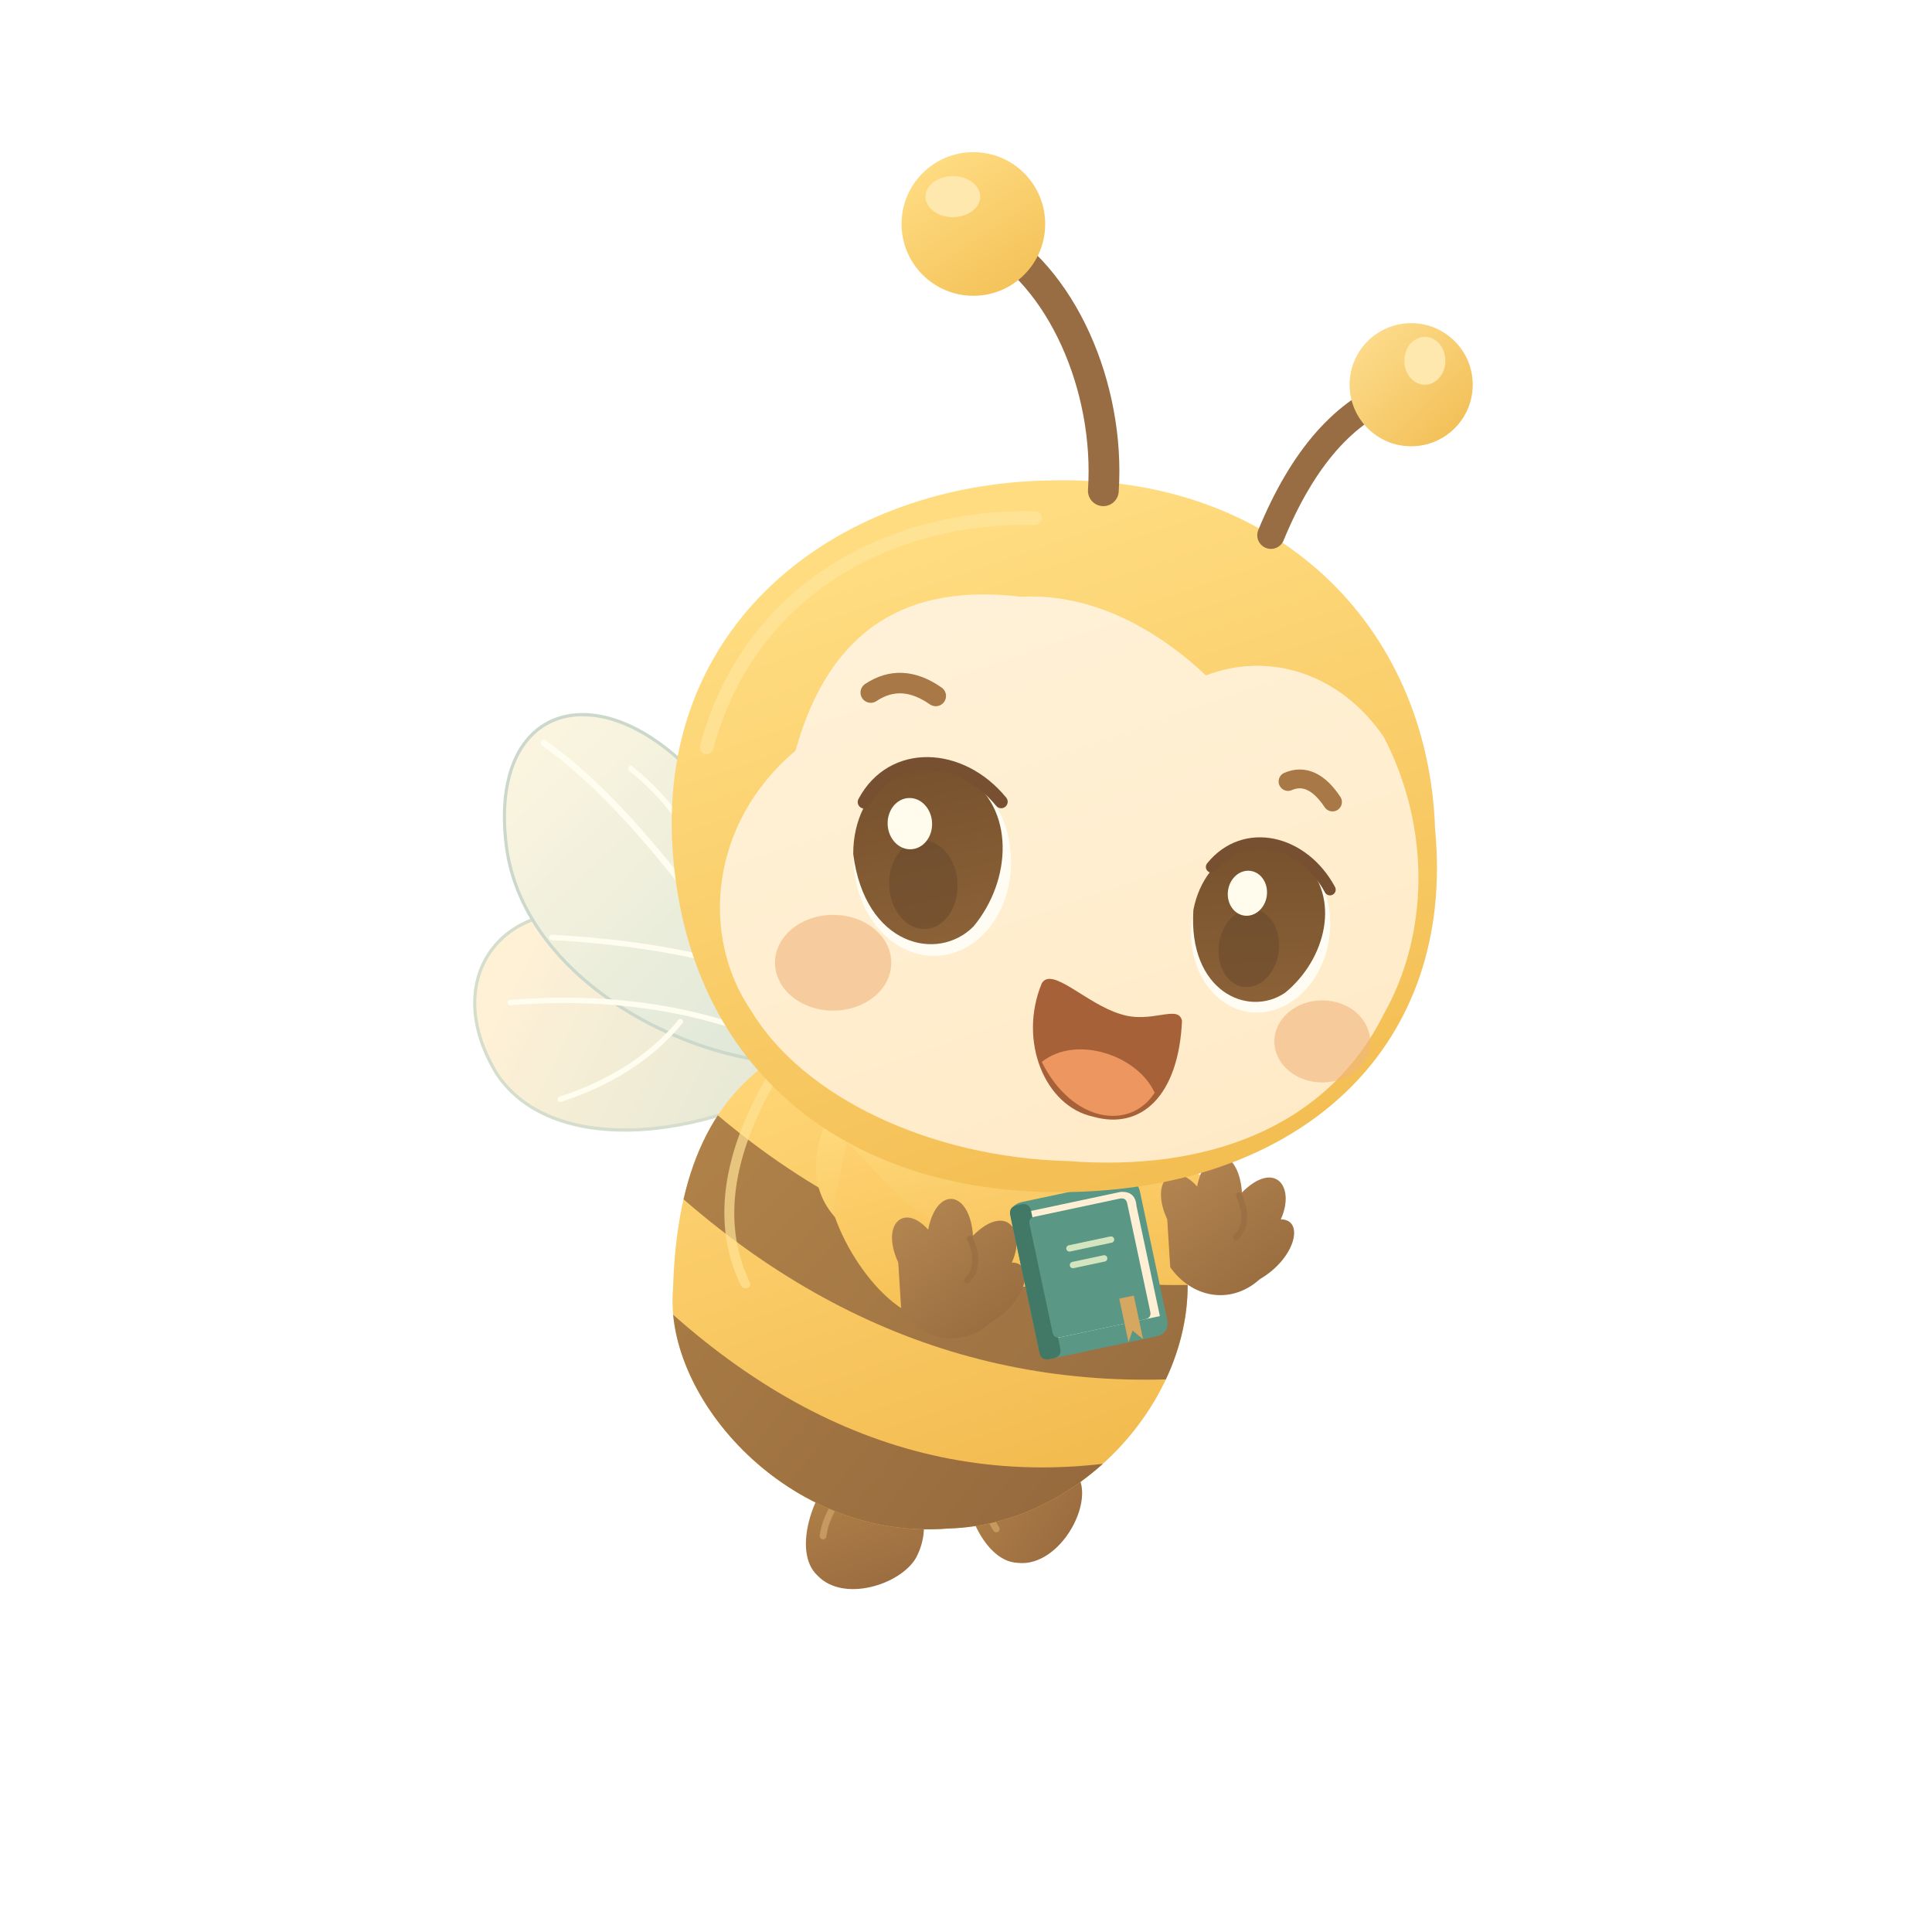
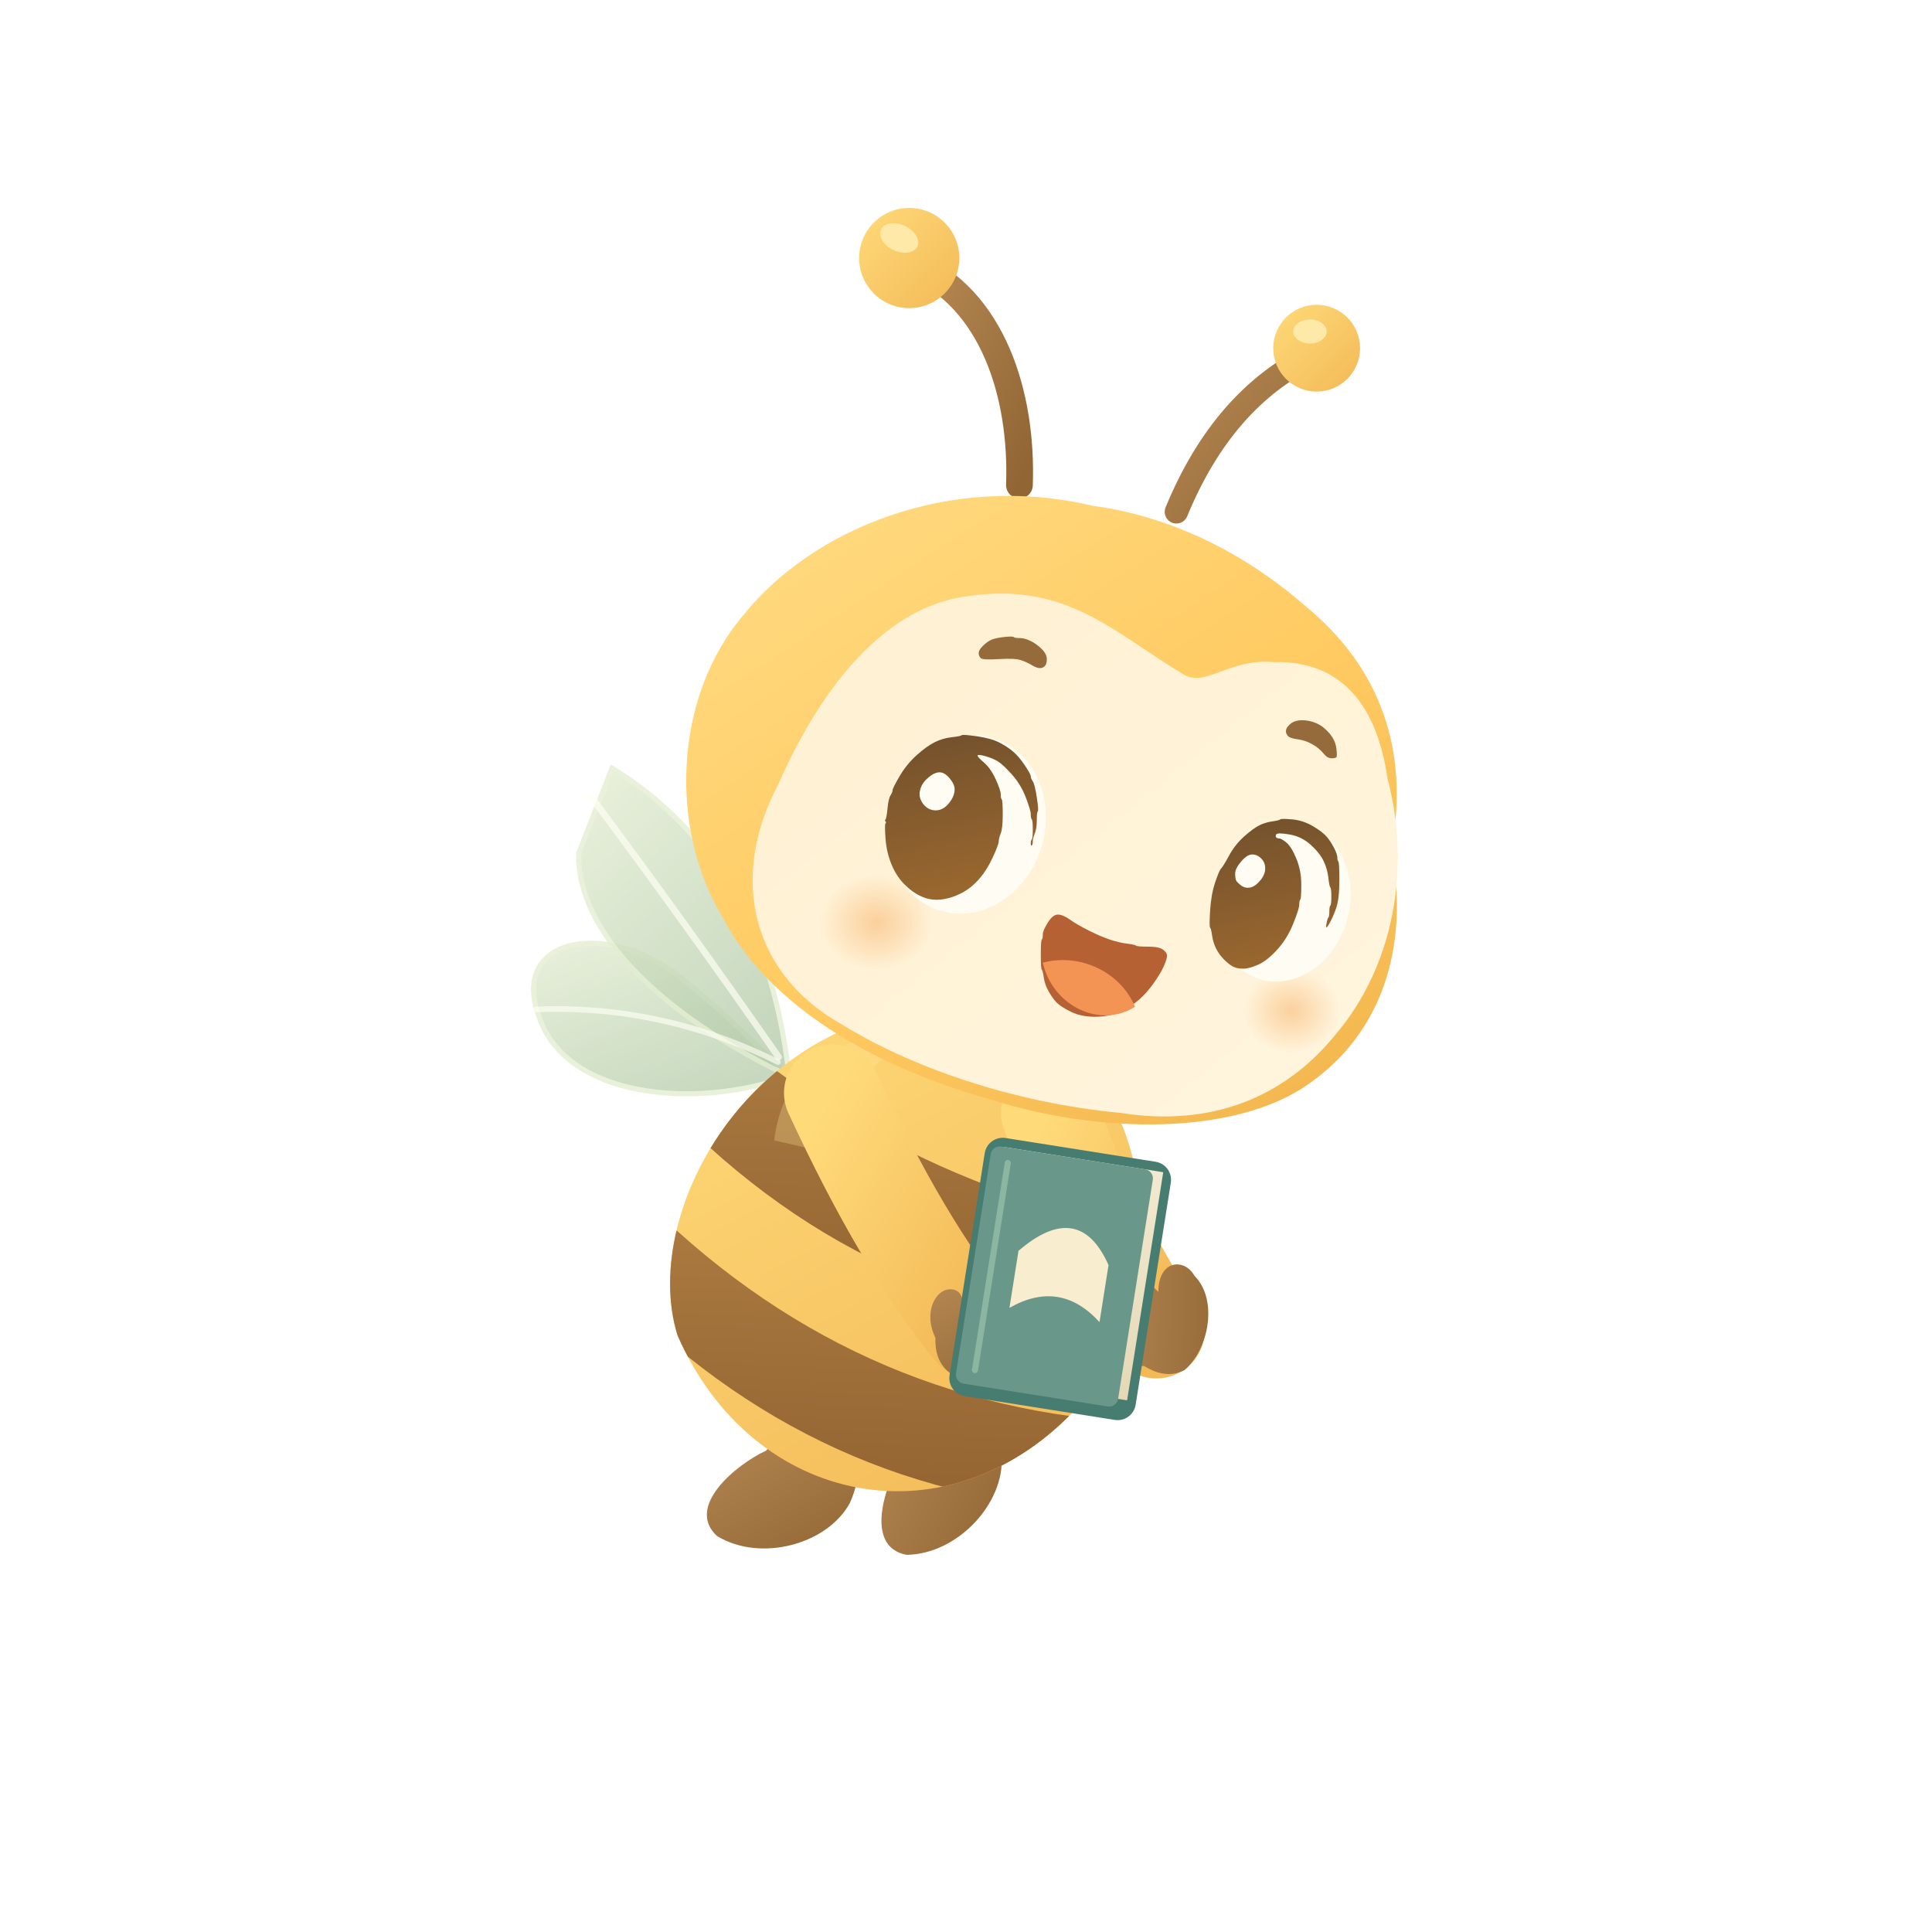
- <svg xmlns="http://www.w3.org/2000/svg" width="512" height="512" viewBox="0 0 512 512">
+ <svg xmlns="http://www.w3.org/2000/svg" viewBox="0 0 512 512" width="512" height="512">
  <defs>
-     <linearGradient id="paint-1" gradientUnits="userSpaceOnUse" x1="-146" y1="-64" x2="-25" y2="14">
-       <stop offset="0" stop-color="#FFF1D6" />
-       <stop offset="1" stop-color="#E4E8D6" />
+     <linearGradient id="faceGold" x1=".1" y1="0" x2=".85" y2="1" gradientUnits="objectBoundingBox">
+       <stop stop-color="#FFDB82" />
+       <stop offset=".55" stop-color="#FFCA61" />
+       <stop offset="1" stop-color="#F4B750" />
    </linearGradient>
-     <linearGradient id="paint-2" gradientUnits="userSpaceOnUse" x1="-122" y1="-164" x2="0" y2="0">
-       <stop offset="0" stop-color="#FBF5DF" />
-       <stop offset="1" stop-color="#DCE6D8" />
+     <linearGradient id="faceCream" x1="0" y1="0" x2="1" y2="1">
+       <stop stop-color="#FFF0D1" />
+       <stop offset="1" stop-color="#FFF5DE" />
    </linearGradient>
-     <linearGradient id="paint-3" gradientUnits="userSpaceOnUse" x1="-146" y1="-64" x2="-25" y2="14">
-       <stop offset="0" stop-color="#FFF1D6" />
-       <stop offset="1" stop-color="#E4E8D6" />
+     <radialGradient id="cheek">
+       <stop stop-color="#F7AF64" stop-opacity=".65" />
+       <stop offset="1" stop-color="#F7AF64" stop-opacity="0" />
+     </radialGradient>
+     <linearGradient id="eyeBrown" x1="0" y1="0" x2=".2" y2="1">
+       <stop stop-color="#71502D" />
+       <stop offset="1" stop-color="#99672E" />
    </linearGradient>
-     <linearGradient id="paint-4" gradientUnits="userSpaceOnUse" x1="-122" y1="-164" x2="0" y2="0">
-       <stop offset="0" stop-color="#FBF5DF" />
-       <stop offset="1" stop-color="#DCE6D8" />
+     <linearGradient id="bodyGold" x1="0" y1="0" x2="1" y2="1">
+       <stop stop-color="#FFDA79" />
+       <stop offset="1" stop-color="#F3B957" />
    </linearGradient>
-     <linearGradient id="paint-5" gradientUnits="userSpaceOnUse" x1="-10" y1="-17" x2="20" y2="20">
-       <stop offset="0" stop-color="#B28248" />
-       <stop offset="1" stop-color="#996A3F" />
+     <linearGradient id="stripeBrown" x1="0" y1="0" x2="1" y2="1">
+       <stop stop-color="#AC7C42" />
+       <stop offset="1" stop-color="#90612F" />
    </linearGradient>
-     <linearGradient id="paint-6" gradientUnits="userSpaceOnUse" x1="-10" y1="-17" x2="20" y2="20">
-       <stop offset="0" stop-color="#B28248" />
-       <stop offset="1" stop-color="#996A3F" />
+     <linearGradient id="handBrown" x1="0" y1="0" x2="1" y2="1">
+       <stop stop-color="#B78A55" />
+       <stop offset="1" stop-color="#926634" />
    </linearGradient>
-     <linearGradient id="paint-7" gradientUnits="userSpaceOnUse" x1="-55" y1="-75" x2="60" y2="88">
-       <stop offset="0" stop-color="#FFD677" />
-       <stop offset="1" stop-color="#F0B648" />
+     <linearGradient id="wing" x1="0" y1="0" x2="1" y2="1">
+       <stop stop-color="#E3EDD1" />
+       <stop offset="1" stop-color="#AFC7A6" />
    </linearGradient>
-     <clipPath id="clip-8">
-       <path d="M-62 -65 C-22 -97 50 -72 68 -34 C88 10 61 72 18 84 C-28 100 -74 60 -78 22 C-83 -10 -82 -42 -62 -65Z" />
-     </clipPath>
-     <linearGradient id="paint-9" gradientUnits="userSpaceOnUse" x1="-90" y1="-50" x2="80" y2="40">
-       <stop offset="0" stop-color="#B2844A" />
-       <stop offset="1" stop-color="#986D40" />
+     <linearGradient id="accessory" x1="0" y1="0" x2="1" y2="1">
+       <stop stop-color="#568777" />
+       <stop offset="1" stop-color="#568777" />
    </linearGradient>
-     <linearGradient id="paint-10" gradientUnits="userSpaceOnUse" x1="-95" y1="20" x2="70" y2="90">
-       <stop offset="0" stop-color="#AA7D45" />
-       <stop offset="1" stop-color="#93673D" />
+     <linearGradient id="page" x1="0" y1="0" x2="1" y2="1">
+       <stop stop-color="#FFFAE8" />
+       <stop offset="1" stop-color="#E4D8B6" />
    </linearGradient>
-     <linearGradient id="paint-11" gradientUnits="userSpaceOnUse" x1="0" y1="-70" x2="30" y2="-10">
-       <stop offset="0" stop-color="#FFDA7C" />
-       <stop offset="1" stop-color="#F7C15A" />
+     <linearGradient id="leaf" x1="0" y1="0" x2="1" y2="1">
+       <stop stop-color="#AEC889" />
+       <stop offset="1" stop-color="#6F9C67" />
    </linearGradient>
-     <linearGradient id="paint-12" gradientUnits="userSpaceOnUse" x1="0" y1="-20" x2="21" y2="50">
-       <stop offset="0" stop-color="#FFD374" />
-       <stop offset="1" stop-color="#F5BF51" />
-     </linearGradient>
-     <linearGradient id="paint-13" gradientUnits="userSpaceOnUse" x1="-15" y1="-20" x2="15" y2="20">
-       <stop offset="0" stop-color="#B38550" />
-       <stop offset="1" stop-color="#9A6D40" />
-     </linearGradient>
-     <linearGradient id="paint-14" gradientUnits="userSpaceOnUse" x1="0" y1="-20" x2="13" y2="45">
-       <stop offset="0" stop-color="#FFD374" />
-       <stop offset="1" stop-color="#F5BF51" />
-     </linearGradient>
-     <linearGradient id="paint-15" gradientUnits="userSpaceOnUse" x1="-15" y1="-20" x2="15" y2="20">
-       <stop offset="0" stop-color="#B38550" />
-       <stop offset="1" stop-color="#9A6D40" />
-     </linearGradient>
-     <linearGradient id="paint-16" gradientUnits="userSpaceOnUse" x1="0" y1="-100" x2="65" y2="90">
-       <stop offset="0" stop-color="#FFDC80" />
-       <stop offset="1" stop-color="#F3BD51" />
-     </linearGradient>
-     <linearGradient id="paint-17" gradientUnits="userSpaceOnUse" x1="0" y1="-100" x2="65" y2="90">
-       <stop offset="0" stop-color="#FFF2D9" />
-       <stop offset="1" stop-color="#FFEAC6" />
-     </linearGradient>
-     <linearGradient id="paint-18" gradientUnits="userSpaceOnUse" x1="0" y1="-27" x2="9" y2="25">
-       <stop offset="0" stop-color="#77522D" />
-       <stop offset="1" stop-color="#8C6238" />
-     </linearGradient>
-     <linearGradient id="paint-19" gradientUnits="userSpaceOnUse" x1="0" y1="-27" x2="9" y2="25">
-       <stop offset="0" stop-color="#77522D" />
-       <stop offset="1" stop-color="#8C6238" />
-     </linearGradient>
-     <linearGradient id="paint-20" gradientUnits="userSpaceOnUse" x1="-50" y1="-98" x2="-20" y2="-53">
-       <stop offset="0" stop-color="#FFDC83" />
-       <stop offset="1" stop-color="#F2BE52" />
-     </linearGradient>
-     <linearGradient id="paint-21" gradientUnits="userSpaceOnUse" x1="22" y1="-64" x2="55" y2="-29">
-       <stop offset="0" stop-color="#FFE196" />
-       <stop offset="1" stop-color="#F2BF56" />
-     </linearGradient>
-     <linearGradient id="paint-22" gradientUnits="userSpaceOnUse" x1="0" y1="-29" x2="12" y2="38">
-       <stop offset="0" stop-color="#FFE19A" />
-       <stop offset="1" stop-color="#EDB044" />
+     <linearGradient id="pot" x1="0" y1="0" x2="1" y2="1">
+       <stop stop-color="#E7B384" />
+       <stop offset="1" stop-color="#C48F66" />
    </linearGradient>
  </defs>
-   <g id="actor" transform="translate(30.72 30.72) rotate(0) scale(0.88 0.88)">
-     <g id="actor0--wings" transform="translate(215 285) rotate(0) scale(1 1)">
-       <g id="actor0--wings0--wing-left" transform="translate(0 0) rotate(-6) scale(0.63 0.65)">
-         <path id="actor0--wings0--wing-left0--lower-wing" d="M0 0 C-57 30 -136 32 -159 -11 C-187 -69 -127 -105 -77 -64 C-40 -35 -15 -7 0 0Z" fill="url(#paint-1)" stroke="#D5DECC" stroke-width="1.5" stroke-linecap="round" stroke-linejoin="round" />
-         <path id="actor0--wings0--wing-left1--upper-wing" d="M0 0 C-57 1 -142 -49 -143 -116 C-144 -182 -90 -191 -49 -138 C-17 -98 4 -32 0 0Z" fill="url(#paint-2)" stroke="#CCD8CB" stroke-width="1.5" stroke-linecap="round" stroke-linejoin="round" />
-         <path d="M-3 -4 C-41 -49 -71 -119 -120 -161" fill="none" stroke="#FFFDF0" stroke-width="3" stroke-linecap="round" stroke-linejoin="round" />
-         <path d="M-35 -47 Q-74 -63 -126 -71 M-57 -84 Q-46 -112 -80 -145 M-5 0 Q-65 -41 -149 -43 M-69 -26 Q-92 -4 -130 4" fill="none" stroke="#FFFDF0" stroke-width="2.5" stroke-linecap="round" stroke-linejoin="round" />
+   <g id="character" transform="translate(256 256) scale(.885) translate(-256 -256)" data-theme="reading" data-stage="1">
+     <g id="wing-right" transform="translate(293 291) rotate(-6) scale(-0.45 0.45)">
+       <path d="M0 0 C-36 18-87 19-101-12 C-116-42-76-53-45-32 C-24-19-11-8 0 0Z" fill="url(#wing)" opacity=".77" stroke="#E3EDD1" stroke-width="2" />
+       <path d="M0 0 C-45-15-89-42-93-77 L-84-112 C-49-96-15-64 0 0Z" fill="url(#wing)" opacity=".77" stroke="#E3EDD1" stroke-width="2" />
+       <path d="M-5-7 Q-48-55-91-100" fill="none" stroke="#FFFFF4" stroke-width="2.6" stroke-linecap="round" stroke-linejoin="round" opacity=".68" />
+       <path d="M-5-5 Q-53-22-102-14" fill="none" stroke="#FFFFF4" stroke-width="2.2" stroke-linecap="round" stroke-linejoin="round" opacity=".64" />
+     </g>
+     <g id="wing-left" transform="translate(203 289) rotate(7) scale(0.76 0.76)">
+       <path d="M0 0 C-36 18-87 19-101-12 C-116-42-76-53-45-32 C-24-19-11-8 0 0Z" fill="url(#wing)" opacity=".77" stroke="#E3EDD1" stroke-width="2" />
+       <path d="M0 0 C-45-15-89-42-93-77 L-84-112 C-49-96-15-64 0 0Z" fill="url(#wing)" opacity=".77" stroke="#E3EDD1" stroke-width="2" />
+       <path d="M-5-7 Q-48-55-91-100" fill="none" stroke="#FFFFF4" stroke-width="2.6" stroke-linecap="round" stroke-linejoin="round" opacity=".68" />
+       <path d="M-5-5 Q-53-22-102-14" fill="none" stroke="#FFFFF4" stroke-width="2.2" stroke-linecap="round" stroke-linejoin="round" opacity=".64" />
+     </g>
+     <g id="feet">
+       <g id="foot-0" transform="translate(207 406.2) rotate(20)">
+         <path d="M-4-18 C9-21 18-10 17 5 C15 19-2 31-17 28 C-29 23-19 6-12-1Z" fill="url(#handBrown)" />
      </g>
-       <g id="actor0--wings1--wing-right" transform="translate(0 0) rotate(8) scale(-0.5 0.57)">
-         <path id="actor0--wings1--wing-right0--lower-wing" d="M0 0 C-57 30 -136 32 -159 -11 C-187 -69 -127 -105 -77 -64 C-40 -35 -15 -7 0 0Z" fill="url(#paint-3)" stroke="#D5DECC" stroke-width="1.5" stroke-linecap="round" stroke-linejoin="round" />
-         <path id="actor0--wings1--wing-right1--upper-wing" d="M0 0 C-57 1 -142 -49 -143 -116 C-144 -182 -90 -191 -49 -138 C-17 -98 4 -32 0 0Z" fill="url(#paint-4)" stroke="#CCD8CB" stroke-width="1.5" stroke-linecap="round" stroke-linejoin="round" />
-         <path d="M-3 -4 C-41 -49 -71 -119 -120 -161" fill="none" stroke="#FFFDF0" stroke-width="3" stroke-linecap="round" stroke-linejoin="round" />
-         <path d="M-35 -47 Q-74 -63 -126 -71 M-57 -84 Q-46 -112 -80 -145 M-5 0 Q-65 -41 -149 -43 M-69 -26 Q-92 -4 -130 4" fill="none" stroke="#FFFDF0" stroke-width="2.5" stroke-linecap="round" stroke-linejoin="round" />
+       <g id="foot-1" transform="translate(249 401.4) rotate(-12)">
+         <path d="M-4-18 C9-21 18-10 17 5 C15 19-2 31-17 28 C-29 23-19 6-12-1Z" fill="url(#handBrown)" />
      </g>
    </g>
-     <g id="actor1--foot-0" transform="translate(225 424) rotate(20) scale(0.84 0.84)">
-       <path d="M-14 -17 C-21 -7 -21 18 -9 23 C3 29 20 16 22 5 C24 -9 14 -20 2 -21Z" fill="url(#paint-5)" />
-       <path d="M-9 -12 Q-14 0 -12 9" fill="none" stroke="#C69961" stroke-width="2.4" stroke-linecap="round" stroke-linejoin="round" />
+     <g id="body" transform="translate(238 343) rotate(20)">
+       <defs>
+         <clipPath id="bodyClip">
+           <path d="M0 -80 C50.4 -80 77.76 -27.2 64.08 24.0 C42.48 76.8 -17.28 86.4 -56.16 45.6 C-80.64 13.6 -68.4 -61.6 0 -80Z" />
+         </clipPath>
+       </defs>
+       <path d="M0 -80 C50.4 -80 77.76 -27.2 64.08 24.0 C42.48 76.8 -17.28 86.4 -56.16 45.6 C-80.64 13.6 -68.4 -61.6 0 -80Z" fill="url(#bodyGold)" />
+       <g clip-path="url(#bodyClip)">
+         <path d="M-82 -48.0 Q0 -16.0 84 -36.0 L84 -7.2 Q0 22.4 -82 -17.6Z" fill="url(#stripeBrown)" />
+         <path d="M-82 9.6 Q0 48.8 84 22.4 L84 50.4 Q0 78.4 -82 37.6Z" fill="url(#stripeBrown)" />
+       </g>
+       <path d="M-48.96 -19.2 Q-56.16 -50.4 -18.72 -64.8 Q-35.28 -44.8 -36.0 -20.8Z" fill="#FFE59B" opacity=".28" />
    </g>
-     <g id="actor2--foot-1" transform="translate(272 415) rotate(-20) scale(0.84 0.84)">
-       <path d="M-14 -17 C-21 -7 -21 18 -9 23 C3 29 20 16 22 5 C24 -9 14 -20 2 -21Z" fill="url(#paint-6)" />
-       <path d="M-9 -12 Q-14 0 -12 9" fill="none" stroke="#C69961" stroke-width="2.4" stroke-linecap="round" stroke-linejoin="round" />
-     </g>
-     <g id="actor3--body" transform="translate(248 351) rotate(12) scale(1 0.86)">
-       <path id="actor3--body0--abdomen" d="M-62 -65 C-22 -97 50 -72 68 -34 C88 10 61 72 18 84 C-28 100 -74 60 -78 22 C-83 -10 -82 -42 -62 -65Z" fill="url(#paint-7)" />
-       <g id="actor3--body1--stripes" transform="translate(0 0) rotate(0) scale(1 1)" clip-path="url(#clip-8)">
-         <path d="M-105 -62 Q-12 15 93 -23 L91 11 Q-5 48 -97 -21Z" fill="url(#paint-9)" />
-         <path d="M-99 14 Q-9 88 76 43 L63 74 Q-24 116 -84 55Z" fill="url(#paint-10)" />
-       </g>
-       <path opacity="0.7" d="M-62 -58 Q-75 -12 -57 15" fill="none" stroke="#FFE395" stroke-width="3" stroke-linecap="round" stroke-linejoin="round" />
-       <path d="M-40 -61 Q0 -80 43 -50 Q59 -27 42 -12 Q2 11 -33 -13 Q-51 -26 -40 -61Z" fill="url(#paint-11)" />
-     </g>
-     <g id="actor4--arm-left" transform="translate(229 318) rotate(0) scale(1 1)">
-       <path d="M-9 -9 C-0.65 -2 7.54 12 21 16 Q38 29 27 42 C11.76 53 -7.33 30 -13 12 Z" fill="url(#paint-12)" />
-       <g id="actor4--arm-left1--palm" transform="translate(21 30) rotate(0) scale(0.9 0.9)">
-         <path d="M-16 -3 C-22 -16 -14 -23 -6 -14 C-3 -29 8 -27 9 -12 C20 -23 27 -14 22 -3 C30 -3 27 10 15 17 C5 26 -8 23 -15 13Z" fill="url(#paint-13)" />
-         <path opacity="0.55" d="M8 -11 Q12 -2 7 3" fill="none" stroke="#956A3F" stroke-width="2" stroke-linecap="round" stroke-linejoin="round" />
+     <g id="arm-left">
+       <path d="M216 294 Q237.0 339.5 258 365" fill="none" stroke="url(#bodyGold)" stroke-width="29" stroke-linecap="round" stroke-linejoin="round" />
+       <g transform="translate(258 365) rotate(15) scale(0.85)">
+         <path d="M-12 6 C-19-2-16-12-10-12 C-6-12-6-7-4-7 C-7-18 0-23 6-19 C10-17 10-12 10-9 C18-17 25-11 23-4 C23 8 8 18-3 17 C-9 15-11 10-12 6Z" fill="url(#handBrown)" />
      </g>
    </g>
-     <g id="actor5--arm-right" transform="translate(318 310) rotate(0) scale(1 1)">
-       <path d="M-9 -9 C-3.45 -3 1.62 7 13 11 Q30 24 19 37 C7.28 48 -9.49 28 -13 12 Z" fill="url(#paint-14)" />
-       <g id="actor5--arm-right1--palm" transform="translate(13 25) rotate(0) scale(0.9 0.9)">
-         <path d="M-16 -3 C-22 -16 -14 -23 -6 -14 C-3 -29 8 -27 9 -12 C20 -23 27 -14 22 -3 C30 -3 27 10 15 17 C5 26 -8 23 -15 13Z" fill="url(#paint-15)" />
-         <path opacity="0.55" d="M8 -11 Q12 -2 7 3" fill="none" stroke="#956A3F" stroke-width="2" stroke-linecap="round" stroke-linejoin="round" />
+     <g id="arm-right">
+       <path d="M281 300 Q297.0 342.5 313 365" fill="none" stroke="url(#bodyGold)" stroke-width="29" stroke-linecap="round" stroke-linejoin="round" />
+       <g transform="translate(313 365) rotate(-45) scale(0.85)">
+         <path d="M-12 6 C-19-2-16-12-10-12 C-6-12-6-7-4-7 C-7-18 0-23 6-19 C10-17 10-12 10-9 C18-17 25-11 23-4 C23 8 8 18-3 17 C-9 15-11 10-12 6Z" fill="url(#handBrown)" />
      </g>
    </g>
-     <g id="actor6--theme-prop" transform="translate(293 347) rotate(-12) scale(0.64 0.64)">
-       <path d="M-24 -37 L24 -37 Q31 -37 31 -30 L31 31 Q31 38 24 38 L-24 38 Q-31 38 -31 31 L-31 -30 Q-31 -37 -24 -37 Z" fill="#5A9785" />
-       <path d="M-25 -32 L22 -32 Q29 -31 28 -24 L28 29 L-25 29Z" fill="#FFF0D5" />
-       <path d="M-27 -36 L-25 -36 Q-21 -36 -21 -32 L-21 34 Q-21 38 -25 38 L-27 38 Q-31 38 -31 34 L-31 -32 Q-31 -36 -27 -36 Z" fill="#427966" />
-       <path d="M-20 -29 L21 -29 Q24 -29 24 -26 L24 26 Q24 29 21 29 L-20 29 Q-23 29 -23 26 L-23 -26 Q-23 -29 -20 -29 Z" fill="#5A9785" />
-       <path d="M-7 -11 L13 -11 M-7 -3 L8 -3" fill="none" stroke="#D2E5BF" stroke-width="3" stroke-linecap="round" stroke-linejoin="round" />
-       <path d="M11 17 L18 17 L18 38 L14 33 L11 38Z" fill="#D5A761" />
+     <g id="antennae">
+       <path d="M272 112 C273 85 264 56 240 46" fill="none" stroke="url(#handBrown)" stroke-width="8" stroke-linecap="round" stroke-linejoin="round" />
+       <path d="M319 120 Q333 86 360 73" fill="none" stroke="url(#handBrown)" stroke-width="7" stroke-linecap="round" stroke-linejoin="round" />
+       <ellipse cx="239" cy="44" rx="15" ry="15" fill="url(#bodyGold)" />
+       <ellipse cx="236" cy="38" rx="6" ry="4" fill="#FFE9A9" transform="rotate(25 236 38)" />
+       <ellipse cx="361" cy="71" rx="13" ry="13" fill="url(#bodyGold)" />
+       <ellipse cx="359" cy="66" rx="5" ry="3.6" fill="#FFE9A9" />
    </g>
-     <g id="actor7--head" transform="translate(285 220) rotate(0) scale(1.03 1.03)">
-       <path id="actor7--head0--head-shell" d="M-114 0 C-118 -67 -64 -106 -4 -107 C62 -109 107 -65 109 -5 C115 58 71 99 4 101 C-63 103 -110 65 -114 0Z" fill="url(#paint-16)" />
-       <path opacity="0.7" d="M-104 -29 C-91 -77 -48 -97 -8 -96" fill="none" stroke="#FFE59D" stroke-width="4" stroke-linecap="round" stroke-linejoin="round" />
-       <path id="actor7--head2--face-mask" d="M-78 -28 C-68 -64 -45 -77 -12 -73 C6 -74 25 -66 42 -50 C60 -57 81 -51 94 -32 C108 -5 107 26 94 49 C77 83 41 95 2 92 C-39 91 -76 73 -91 48 C-106 26 -103 -7 -78 -28Z" fill="url(#paint-17)" />
-       <path opacity="0.61" d="M -84 34 C -84 26.268 -76.389 20 -67 20 C -57.611 20 -50 26.268 -50 34 C -50 41.732 -57.611 48 -67 48 C -76.389 48 -84 41.732 -84 34 Z" fill="#F1B67E" />
-       <path opacity="0.61" d="M 62 57 C 62 50.373 68.268 45 76 45 C 83.732 45 90 50.373 90 57 C 90 63.627 83.732 69 76 69 C 68.268 69 62 63.627 62 57 Z" fill="#F1B67E" />
-       <g id="actor7--head5--eyes" transform="translate(0 0) rotate(0) scale(1 1)">
-         <g id="actor7--head5--eyes0--eye-left" transform="translate(-38 4) rotate(-3) scale(1 1)">
-           <path d="M -23 0 C -23 -15.464 -12.703 -28 0 -28 C 12.703 -28 23 -15.464 23 0 C 23 15.464 12.703 28 0 28 C -12.703 28 -23 15.464 -23 0 Z" fill="#FFFDF3" />
-           <path d="M-23 -3 C-22 -23 -4 -34 11 -24 C25 -14 23 7 11 20 C0 30 -21 24 -23 -3Z" fill="url(#paint-18)" />
-           <path opacity="0.52" d="M -13 7 C -13 -0.18 -8.523 -6 -3 -6 C 2.523 -6 7 -0.18 7 7 C 7 14.18 2.523 20 -3 20 C -8.523 20 -13 14.18 -13 7 Z" fill="#65472D" />
-           <path d="M -12.5 -11 C -12.5 -15.142 -9.59 -18.5 -6 -18.5 C -2.41 -18.5 0.5 -15.142 0.5 -11 C 0.5 -6.858 -2.41 -3.5 -6 -3.5 C -9.59 -3.5 -12.5 -6.858 -12.5 -11 Z" fill="#FFFCED" />
-           <path d="M-19 -18 C-10 -33 10 -31 21 -16" fill="none" stroke="#775032" stroke-width="3.8" stroke-linecap="round" stroke-linejoin="round" />
-         </g>
-         <g id="actor7--head5--eyes1--eye-right" transform="translate(58 24) rotate(8) scale(0.88 0.88)">
-           <path d="M -23 0 C -23 -15.464 -12.703 -28 0 -28 C 12.703 -28 23 -15.464 23 0 C 23 15.464 12.703 28 0 28 C -12.703 28 -23 15.464 -23 0 Z" fill="#FFFDF3" />
-           <path d="M-23 -3 C-22 -23 -4 -34 11 -24 C25 -14 23 7 11 20 C0 30 -21 24 -23 -3Z" fill="url(#paint-19)" />
-           <path opacity="0.52" d="M -13 7 C -13 -0.18 -8.523 -6 -3 -6 C 2.523 -6 7 -0.18 7 7 C 7 14.18 2.523 20 -3 20 C -8.523 20 -13 14.18 -13 7 Z" fill="#65472D" />
-           <path d="M -12.5 -11 C -12.5 -15.142 -9.59 -18.5 -6 -18.5 C -2.41 -18.5 0.5 -15.142 0.5 -11 C 0.5 -6.858 -2.41 -3.5 -6 -3.5 C -9.59 -3.5 -12.5 -6.858 -12.5 -11 Z" fill="#FFFCED" />
-           <path d="M-19 -18 C-10 -33 10 -31 21 -16" fill="none" stroke="#775032" stroke-width="3.8" stroke-linecap="round" stroke-linejoin="round" />
-         </g>
+     <g id="head" transform="translate(285 210) rotate(0) scale(0.6) translate(-638 -434)">
+       <g transform="translate(13 9)">
+         <path d="M640 272 C568 255 500 284 466 326 C430 368 429 434 455 477 C475 516 521 549 588 568 C644 586 711 586 747 561 C785 535 798 491 789 443 C798 395 784 353 746 322 C714 294 677 277 640 272Z" fill="url(#faceGold)" />
+         <path d="M483 411 C505 361 537 322 578 317 C627 310 650 335 685 356 C696 363 708 348 730 350 C765 349 782 373 787 408 C799 453 790 502 761 536 C735 568 698 582 654 575 C600 570 549 552 515 531 C470 506 458 458 483 411Z" fill="url(#faceCream)" />
      </g>
-       <path d="M-56 -45 Q-47 -51 -37 -44" fill="none" stroke="#A87946" stroke-width="6" stroke-linecap="round" stroke-linejoin="round" />
-       <path d="M66 -19 Q73 -22 79 -13" fill="none" stroke="#A87946" stroke-width="5.5" stroke-linecap="round" stroke-linejoin="round" />
-       <path id="actor7--head8--mouth" d="M-6 40 C-3 35 7 46 17 49 C26 52 34 46 35 51 C34 73 23 83 9 79 C-5 76 -13 57 -6 40Z" fill="#A76139" />
-       <path d="M-6 63 C4 55 22 61 27 72 C20 83 3 81 -6 63Z" fill="#ED9660" />
-       <g id="actor7--head10--antenna-left" transform="translate(12 -104) rotate(0) scale(1 1)">
-         <path d="M0 0 C2 -30 -12 -63 -35 -75" fill="none" stroke="#986D43" stroke-width="9" stroke-linecap="round" stroke-linejoin="round" />
-         <path d="M -59 -78 C -59 -89.598 -49.598 -99 -38 -99 C -26.402 -99 -17 -89.598 -17 -78 C -17 -66.402 -26.402 -57 -38 -57 C -49.598 -57 -59 -66.402 -59 -78 Z" fill="url(#paint-20)" />
-         <path d="M -52 -86 C -52 -89.314 -48.418 -92 -44 -92 C -39.582 -92 -36 -89.314 -36 -86 C -36 -82.686 -39.582 -80 -44 -80 C -48.418 -80 -52 -82.686 -52 -86 Z" fill="#FFE8AD" />
+       <ellipse cx="545" cy="489" rx="28" ry="24" fill="url(#cheek)" opacity=".8" />
+       <ellipse cx="752" cy="533" rx="24" ry="21" fill="url(#cheek)" opacity=".8" />
+       <ellipse cx="590" cy="440" rx="39" ry="45" transform="rotate(17 590 440)" fill="#FFFCF3" />
+       <ellipse cx="748" cy="479" rx="33" ry="40" transform="rotate(17 748 479)" fill="#FFFCF3" />
+       <path d="M571 416.5Q574 414 576.5 414Q579 414 581.5 417Q584 420 584 422.5Q584 425 582.5 427.5Q581 430 579 431.5Q577 433 574.5 433Q572 433 570 431.5Q568 430 567 427.5Q566 425 567 422Q568 419 571 416.5ZM606 399Q602 397 595 396Q588 395 587.5 395.5Q587 396 582.5 396.5Q578 397 574 399Q570 401 565 405.5Q560 410 556.5 416Q553 422 553 423Q553 424 552 425.5Q551 427 550.5 432Q550 437 549.5 437.5Q549 438 549.5 438.5Q550 439 549.5 439.5Q549 440 549.5 447Q550 454 552.5 460Q555 466 559 470Q563 474 567.5 476Q572 478 577 477.5Q582 477 587 474.5Q592 472 596 467.5Q600 463 603 456.5Q606 450 606 448.5Q606 447 607 444.5Q608 442 608 435Q608 428 607.5 427.5Q607 427 607 425Q607 423 604.5 417.5Q602 412 598.5 409Q595 406 595.5 405.5Q596 405 599.5 406Q603 407 605.5 408.5Q608 410 612.5 415Q617 420 619.5 426.5Q622 433 622 435Q622 437 622.5 437.5Q623 438 623 442.5Q623 447 622.5 447.5Q622 448 622 449.5Q622 451 622.5 450.5Q623 450 623 448.5Q623 447 624 444.5Q625 442 625 438Q625 434 625.5 433.5Q626 433 625 426.5Q624 420 623 418.5Q622 417 622 416Q622 415 619 410.5Q616 406 613 403.5Q610 401 606 399Z" fill="url(#eyeBrown)" fill-rule="evenodd" />
+       <path d="M732.5 455Q735 455 737 457Q739 459 739 462Q739 465 736.5 468Q734 471 731.5 471.5Q729 472 727 470.5Q725 469 724.5 468Q724 467 724 464.5Q724 462 727 458.5Q730 455 732.5 455ZM763 441Q758 438 752.5 437.5Q747 437 746.5 437.5Q746 438 742.5 438.5Q739 439 736 440.5Q733 442 728.5 446Q724 450 721 455.5Q718 461 717 462Q716 463 714 469Q712 475 711.5 483Q711 491 711.5 491.5Q712 492 712.5 495.5Q713 499 714.5 502Q716 505 718.5 507.5Q721 510 723 511Q725 512 728 512Q731 512 735.5 510Q740 508 745 502.5Q750 497 753 489.5Q756 482 756 480Q756 478 756.5 477.5Q757 477 757 470Q757 463 754.5 457Q752 451 749.5 449Q747 447 746 447Q745 447 744.5 446.5Q744 446 744.5 445Q745 444 751 445Q757 446 761.5 450Q766 454 768 458Q770 462 770.5 466.5Q771 471 771.5 471.5Q772 472 772 476Q772 480 771.5 480.5Q771 481 771 483.5Q771 486 770.5 486.5Q770 487 769.5 490Q769 493 771 489.5Q773 486 774.5 481.5Q776 477 776 468Q776 459 775.5 458.5Q775 458 775 456.5Q775 455 773.5 452Q772 449 770 446.5Q768 444 763 441Z" fill="url(#eyeBrown)" fill-rule="evenodd" />
+       <path d="M598 351Q596 353 596 354.5Q596 356 597 357Q598 358 606 357.5Q614 357 617 358Q620 359 622.5 360.5Q625 362 626.5 362Q628 362 629 361Q630 360 630 357.5Q630 355 627.5 352.5Q625 350 622 348.5Q619 347 616.5 347Q614 347 613.5 346.5Q613 346 608.5 346.5Q604 347 602 348Q600 349 598 351Z" fill="#956B3C" />
+       <path d="M752 389.5Q750 391 749.5 392.5Q749 394 750 395.5Q751 397 755 397.5Q759 398 762.5 400Q766 402 768 404.5Q770 407 772 407Q774 407 774.5 406.5Q775 406 774.5 402Q774 398 771 394.5Q768 391 764.5 389.5Q761 388 757.5 388Q754 388 752 389.5Z" fill="#956B3C" />
+       <path d="M630.5 489Q628 493 628 495Q628 497 627.5 497.5Q627 498 627 505Q627 512 627.5 512.5Q628 513 628.5 516.5Q629 520 631 523.5Q633 527 635 529Q637 531 642 533.5Q647 536 654 536Q661 536 666.5 533.5Q672 531 676 527.5Q680 524 683.5 519Q687 514 688.5 510.5Q690 507 690 505.5Q690 504 688 502.5Q686 501 680.5 501Q675 501 674.5 500.5Q674 500 670 499.5Q666 499 661.5 497.5Q657 496 651 493Q645 490 641.5 487.5Q638 485 635.5 485Q633 485 630.5 489Z" fill="#B56134" fill-rule="evenodd" />
+       <path d="M628 509 C647 504 667 514 674 531 C657 542 633 531 628 509Z" fill="#F39455" />
+     </g>
+     <g id="theme-prop">
+       <g id="theme-book" transform="translate(286 350) rotate(9) scale(0.91)">
+         <rect x="-33" y="-43" width="62" height="86" rx="6" fill="#477C70" />
+         <path d="M-27-40 L26-40 26 36-26 36Z" fill="url(#page)" />
+         <rect x="-31" y="-40" width="54" height="79" rx="3" fill="#69988A" />
+         <path d="M-17-7 Q0-27 13-7 L13 12 Q-2 0-17 12Z" fill="#F8EDCE" />
+         <path d="M-25-35 L-25 34" fill="none" stroke="#8BB6A2" stroke-width="2" stroke-linecap="round" stroke-linejoin="round" />
      </g>
-       <g id="actor7--head11--antenna-right" transform="translate(61 -91) rotate(0) scale(1 1)">
-         <path d="M0 0 Q14 -34 37 -42" fill="none" stroke="#986D43" stroke-width="8" stroke-linecap="round" stroke-linejoin="round" />
-         <path d="M 23 -44 C 23 -53.941 31.059 -62 41 -62 C 50.941 -62 59 -53.941 59 -44 C 59 -34.059 50.941 -26 41 -26 C 31.059 -26 23 -34.059 23 -44 Z" fill="url(#paint-21)" />
-         <path d="M 39 -51 C 39 -54.866 41.686 -58 45 -58 C 48.314 -58 51 -54.866 51 -51 C 51 -47.134 48.314 -44 45 -44 C 41.686 -44 39 -47.134 39 -51 Z" fill="#FFE8AD" />
-       </g>
-     </g>
-     <g id="actor8--nectar" opacity="0" transform="translate(318 359) rotate(0) scale(0.68 0.68)">
-       <path d="M0 -29 C-8 -17 -26 0 -25 15 C-24 31 -12 38 0 37 C17 37 29 25 27 10 C25 -5 9 -21 0 -29Z" fill="url(#paint-22)" />
-       <path d="M-6 -9 C-12 0 -18 7 -15 16 C-12 21 -7 17 -7 12 C-7 5 -3 -1 -6 -9Z" fill="#FFF0BF" />
    </g>
  </g>
</svg>
